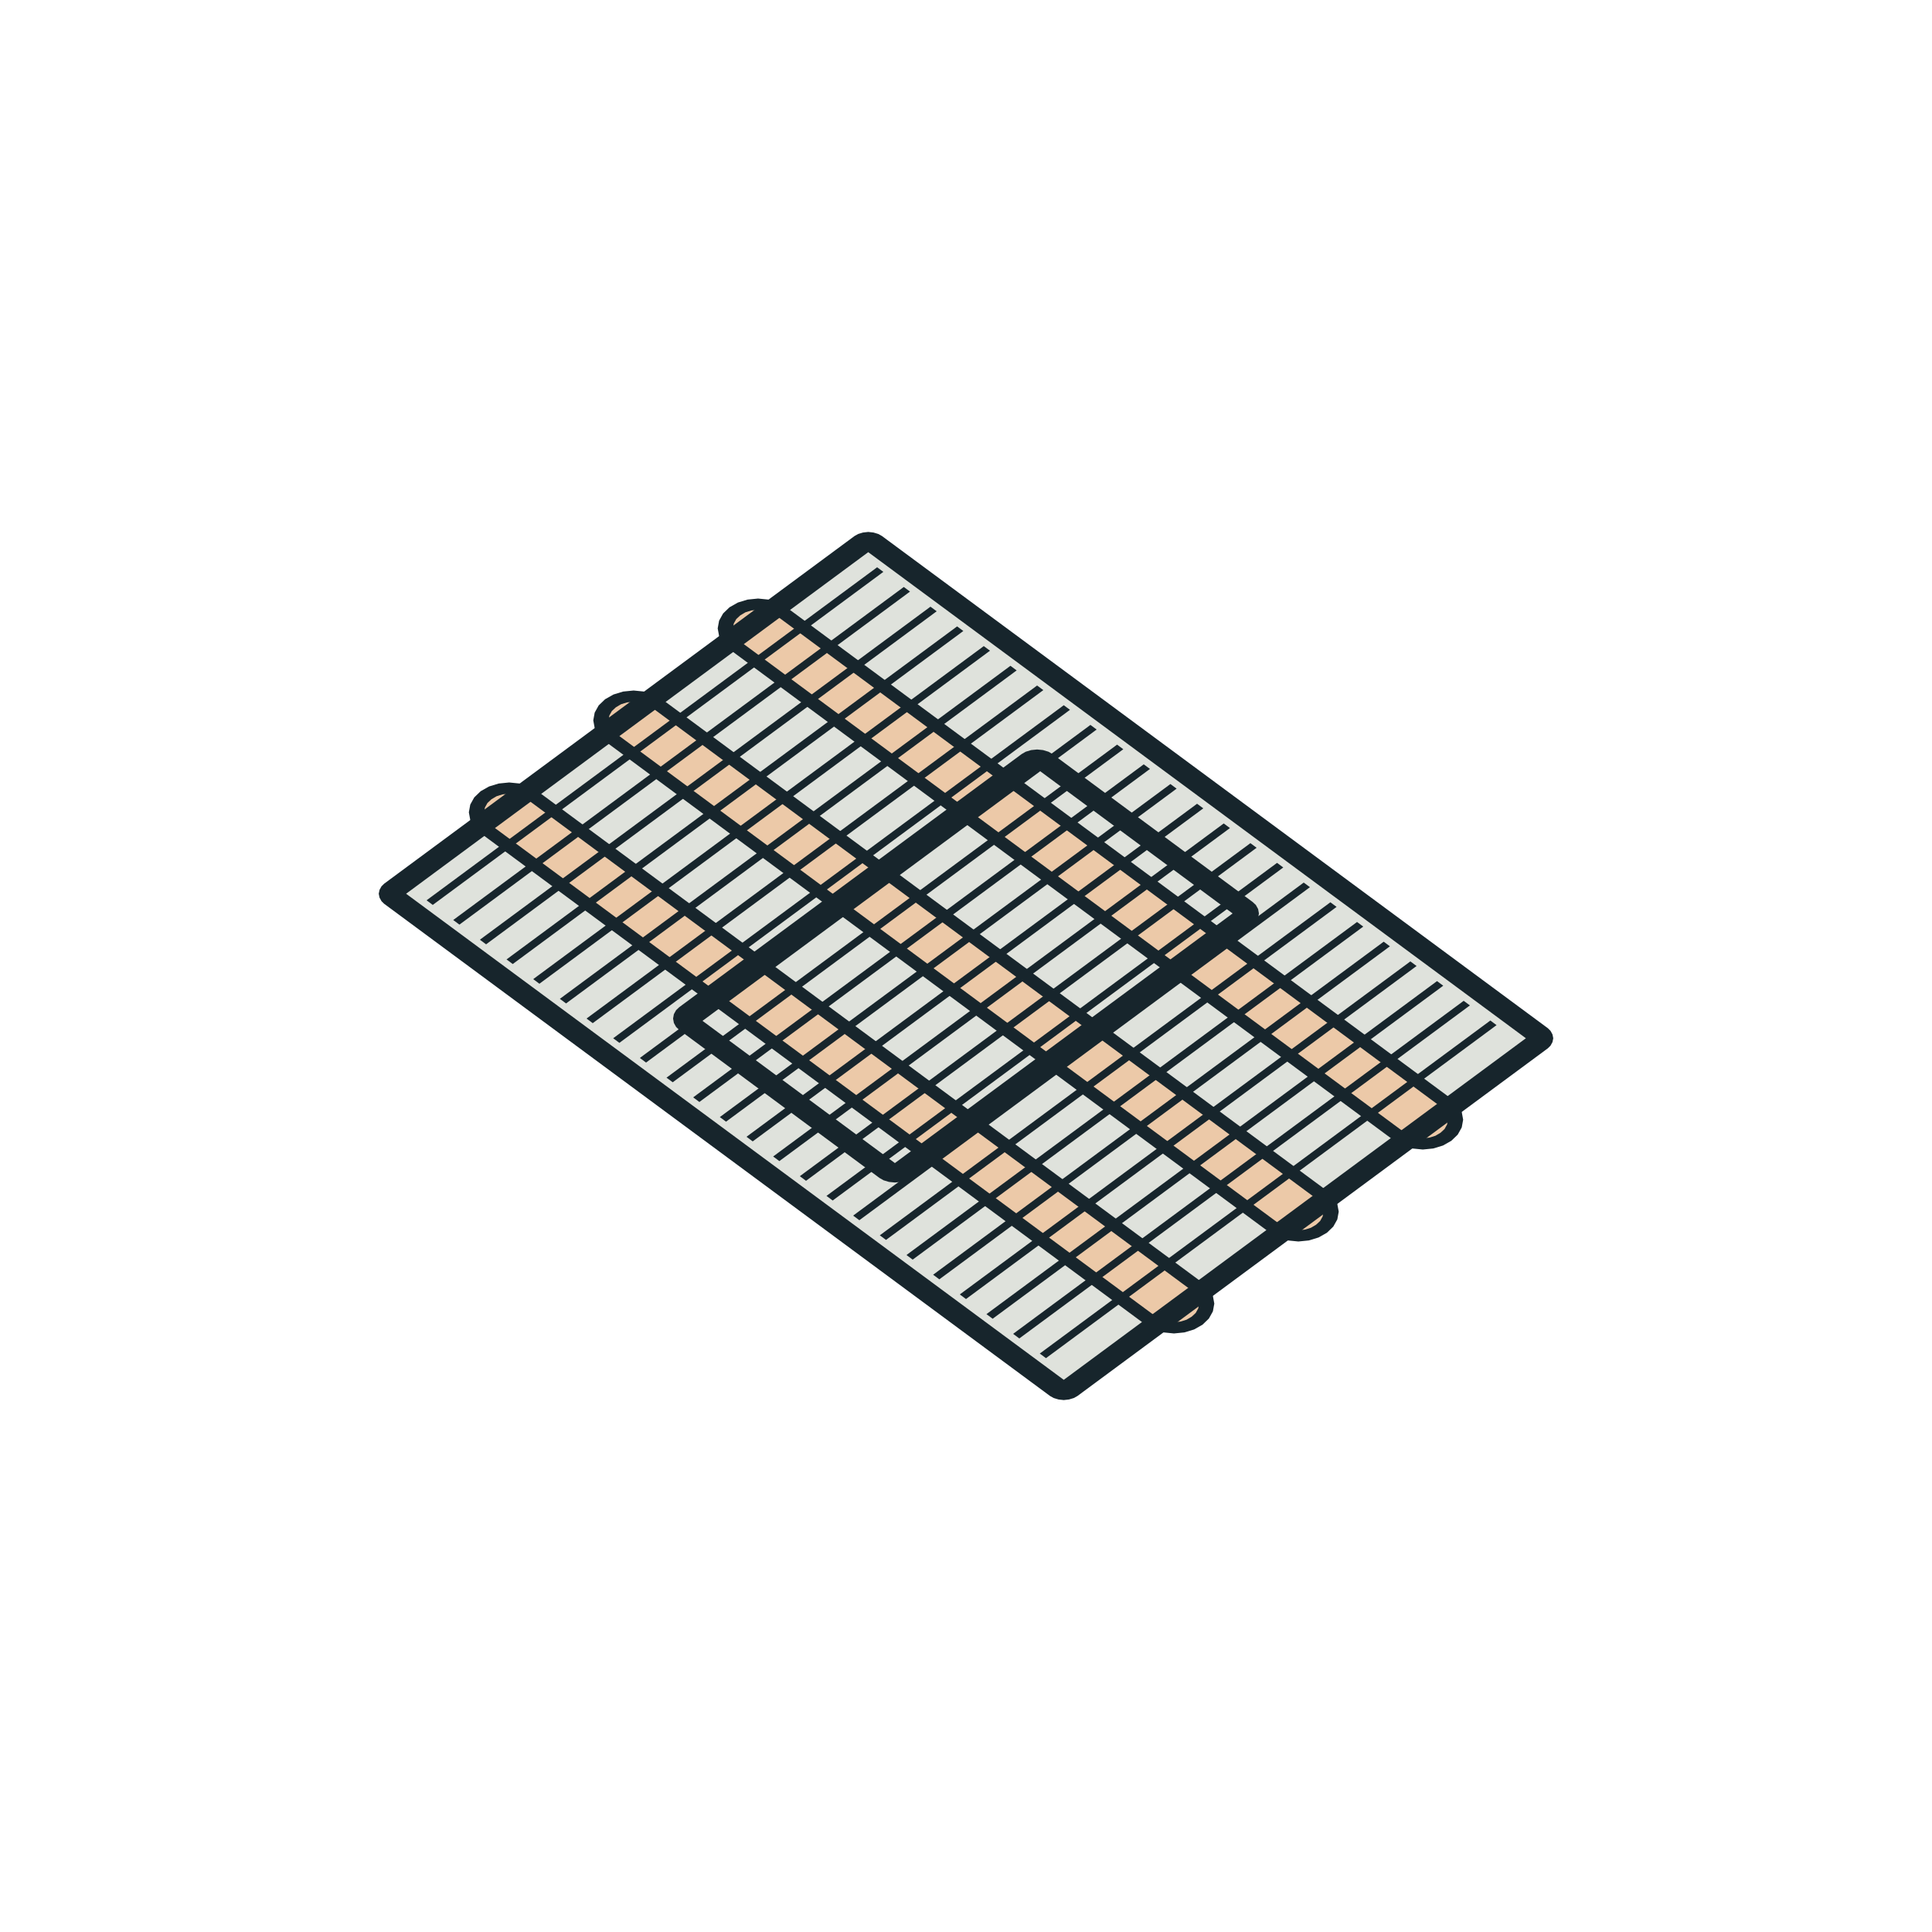
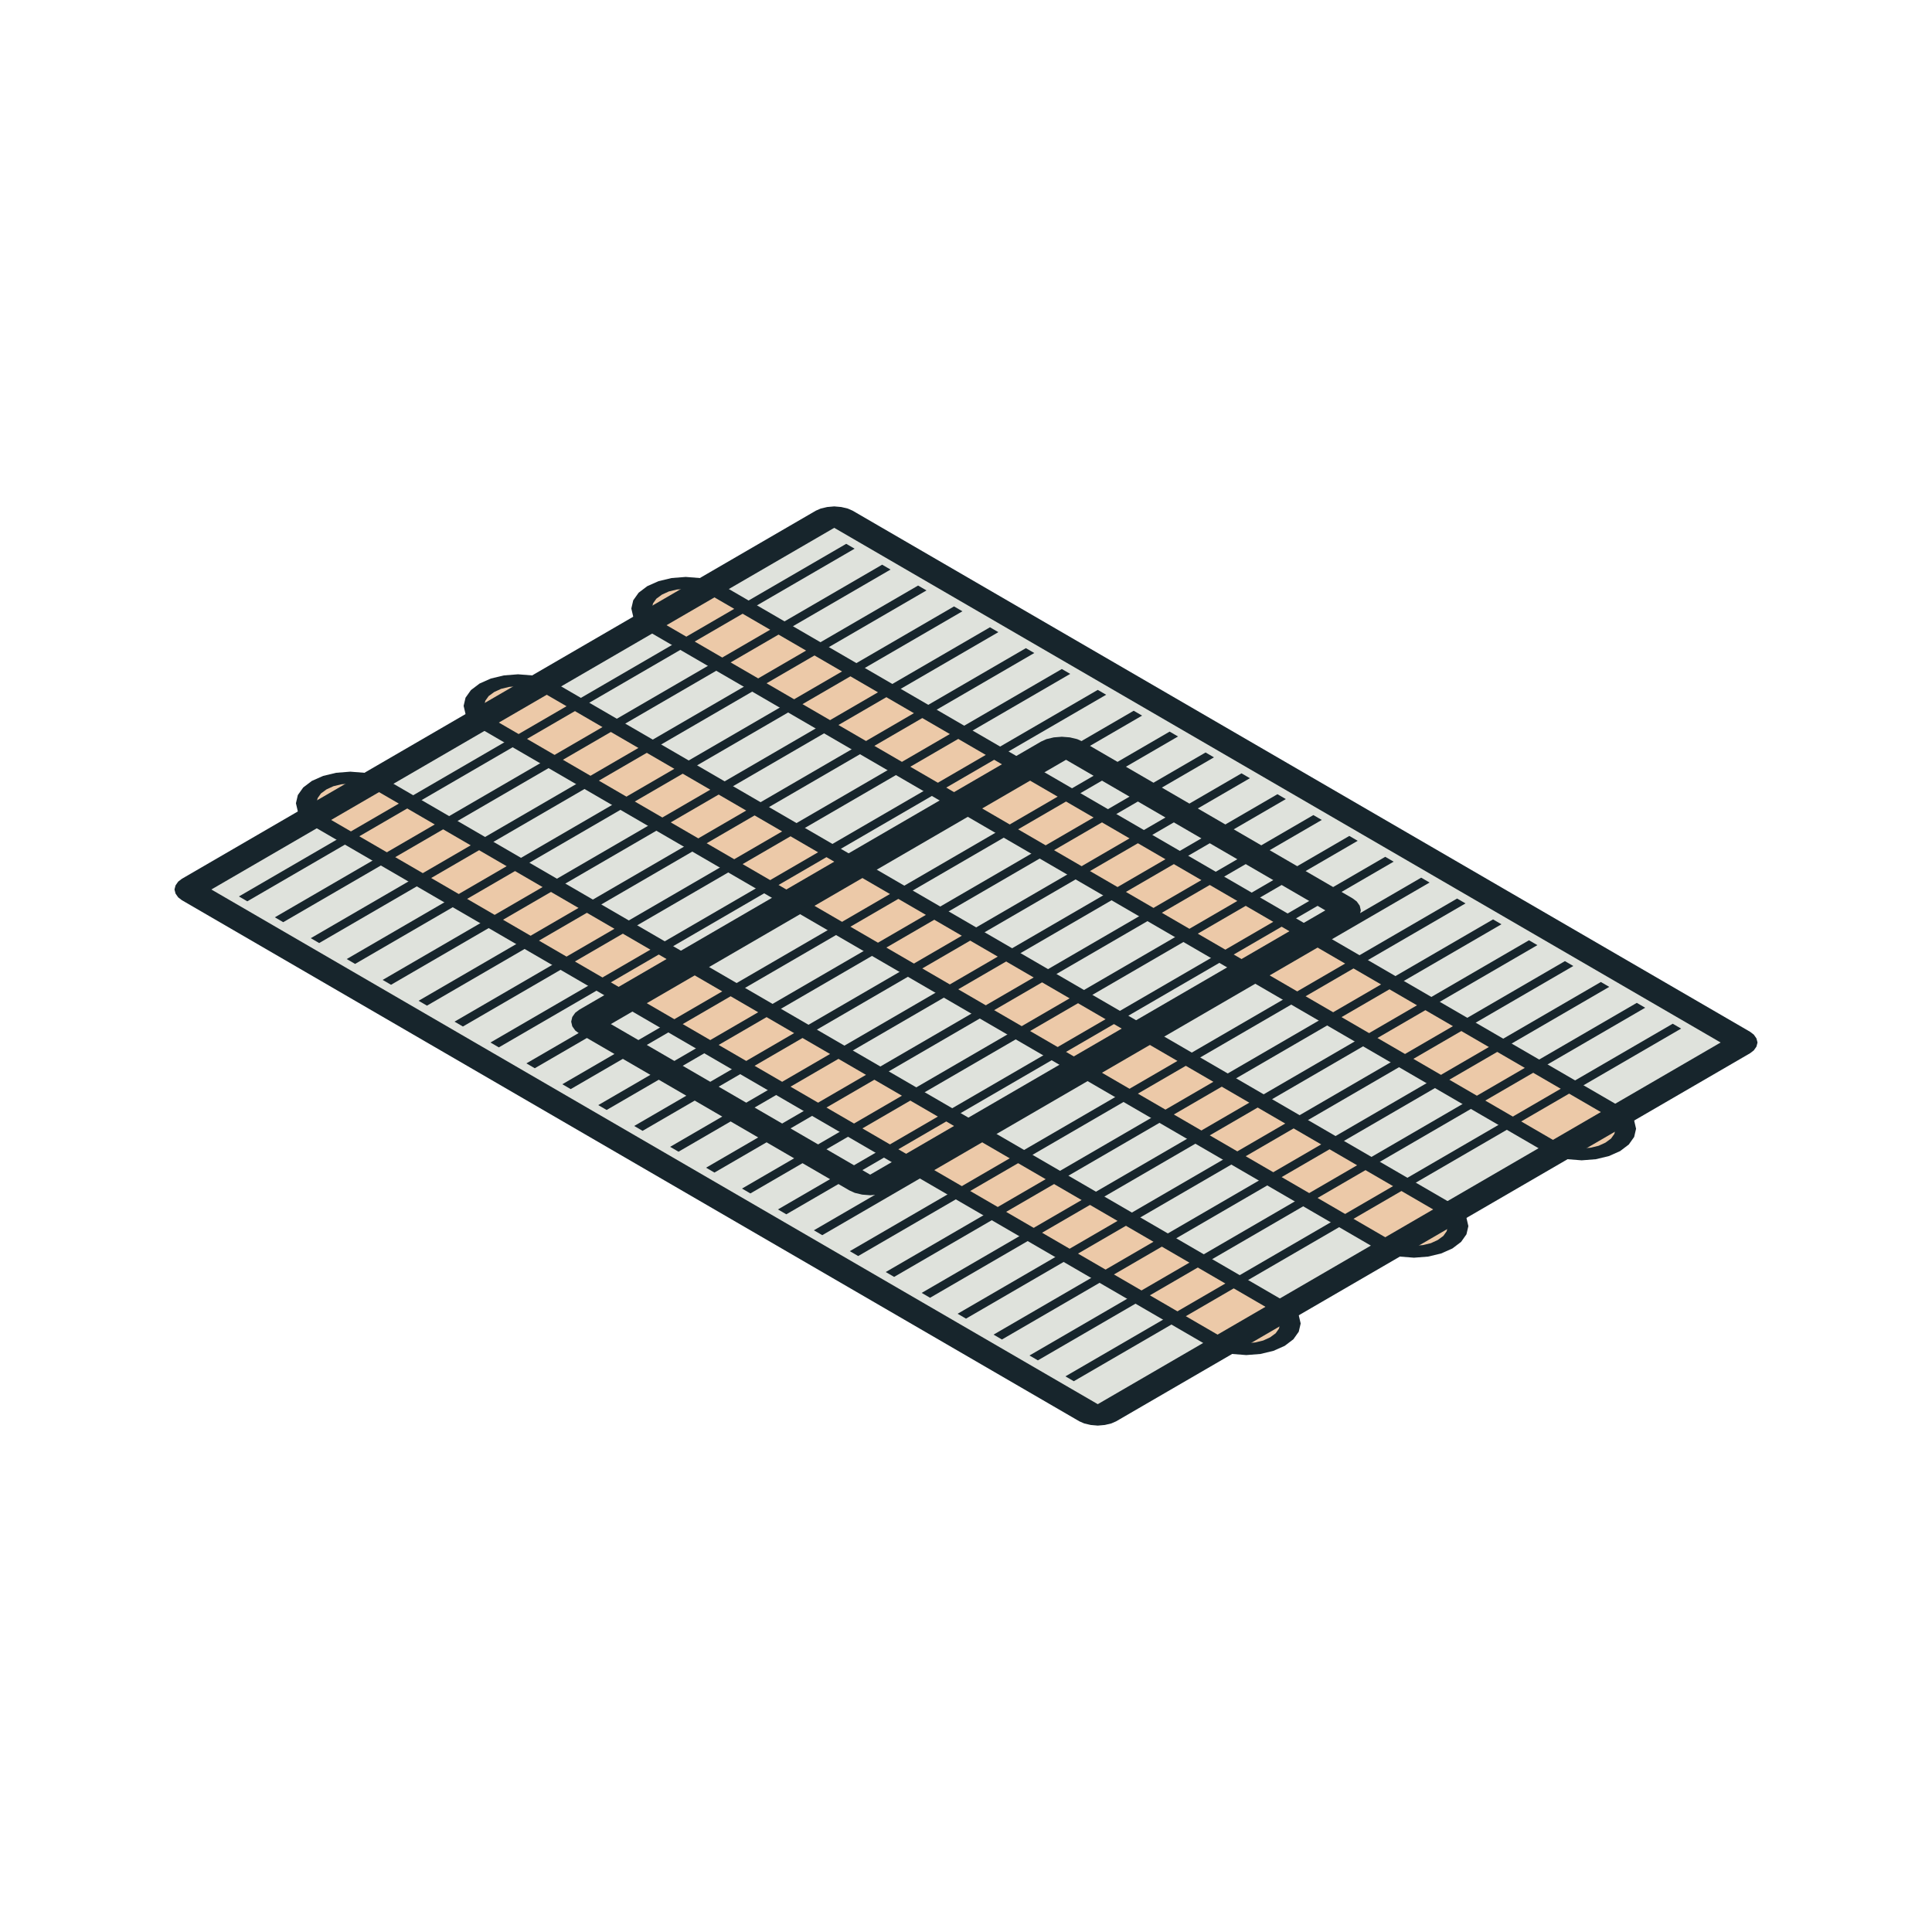
<svg xmlns="http://www.w3.org/2000/svg" viewBox="0 0 1000 1000" role="img" aria-labelledby="title" data-view="isometric" data-source="pcb-patent-art">
-   <g shape-rendering="geometricPrecision" transform="matrix(.46 .34 -.46 .34 500 160)">
+   <g shape-rendering="geometricPrecision" transform="matrix(.62 .36 -.62 .36 500 140)">
    <path d="M874 230 L875.6 230.2 L877 230.8 L878.2 231.8 L879.2 233 L879.8 234.4 L880 236 L880 764 L879.8 765.6 L879.2 767 L878.2 768.2 L877 769.2 L875.6 769.8 L874 770 L126 770 L124.4 769.8 L123 769.2 L121.8 768.2 L120.8 767 L120.2 765.6 L120 764 L120 236 L120.2 234.4 L120.8 233 L121.8 231.8 L123 230.8 L124.4 230.2 L126 230 Z" fill="#dfe2dc" data-role="fill" data-layer="fill" />
    <path d="M874 334 L880.7 334.9 L887 337.5 L892.4 341.6 L896.5 347 L899.1 353.3 L900 360 L900 360 L899.1 366.7 L896.5 373 L892.4 378.4 L887 382.5 L880.7 385.1 L874 386 L126 386 L119.3 385.1 L113 382.5 L107.6 378.4 L103.5 373 L100.9 366.7 L100 360 L100 360 L100.9 353.3 L103.5 347 L107.6 341.6 L113 337.5 L119.3 334.9 L126 334 Z" fill="#ecc9a8" data-role="fill" data-layer="fill" />
    <path d="M874 474 L880.7 474.9 L887 477.5 L892.4 481.6 L896.5 487 L899.1 493.3 L900 500 L900 500 L899.1 506.7 L896.5 513 L892.4 518.4 L887 522.5 L880.7 525.1 L874 526 L126 526 L119.3 525.1 L113 522.5 L107.6 518.4 L103.5 513 L100.9 506.7 L100 500 L100 500 L100.9 493.3 L103.5 487 L107.6 481.6 L113 477.5 L119.3 474.9 L126 474 Z" fill="#ecc9a8" data-role="fill" data-layer="fill" />
    <path d="M874 614 L880.7 614.9 L887 617.5 L892.4 621.6 L896.5 627 L899.1 633.3 L900 640 L900 640 L899.1 646.7 L896.5 653 L892.4 658.4 L887 662.5 L880.7 665.1 L874 666 L126 666 L119.3 665.1 L113 662.5 L107.6 658.4 L103.5 653 L100.9 646.7 L100 640 L100 640 L100.9 633.3 L103.5 627 L107.6 621.6 L113 617.5 L119.3 614.9 L126 614 Z" fill="#ecc9a8" data-role="fill" data-layer="fill" />
    <path d="M874.7 220 L878.2 220.5 L882 222.1 L885.4 224.6 L887.9 228 L889.5 231.8 L890 235.3 L890 764.7 L889.5 768.2 L887.9 772 L885.4 775.4 L882 777.9 L878.2 779.5 L874.7 780 L125.3 780 L121.8 779.5 L118 777.9 L114.6 775.4 L112.1 772 L110.5 768.2 L110 764.7 L110 235.3 L110.5 231.8 L112.1 228 L114.6 224.6 L118 222.1 L121.8 220.5 L125.3 220 Z M126.7 240 L127.1 239.9 L128 239.5 L128.9 238.9 L129.5 238 L129.9 237.1 L130 236.7 L130 763.3 L129.9 762.9 L129.5 762 L128.9 761.1 L128 760.5 L127.1 760.1 L126.7 760 L873.3 760 L872.9 760.1 L872 760.5 L871.1 761.1 L870.5 762 L870.1 762.9 L870 763.3 L870 236.7 L870.1 237.1 L870.5 238 L871.1 238.9 L872 239.5 L872.9 239.9 L873.3 240 Z" fill="#17252c" data-role="body" data-layer="ink" />
    <path d="M153.5 246.5 L153.5 753.5 L146.5 753.5 L146.5 246.5 Z" fill="#17252c" data-role="body" data-layer="ink" />
    <path d="M183.5 246.5 L183.5 753.5 L176.5 753.5 L176.5 246.5 Z" fill="#17252c" data-role="body" data-layer="ink" />
    <path d="M213.5 246.5 L213.5 753.5 L206.5 753.5 L206.5 246.5 Z" fill="#17252c" data-role="body" data-layer="ink" />
    <path d="M243.5 246.5 L243.5 753.5 L236.5 753.5 L236.5 246.5 Z" fill="#17252c" data-role="body" data-layer="ink" />
    <path d="M273.5 246.5 L273.5 753.5 L266.5 753.5 L266.5 246.5 Z" fill="#17252c" data-role="body" data-layer="ink" />
    <path d="M303.5 246.5 L303.5 753.5 L296.5 753.5 L296.5 246.5 Z" fill="#17252c" data-role="body" data-layer="ink" />
    <path d="M333.5 246.5 L333.5 753.5 L326.5 753.5 L326.5 246.5 Z" fill="#17252c" data-role="body" data-layer="ink" />
    <path d="M363.5 246.5 L363.5 753.5 L356.5 753.5 L356.5 246.5 Z" fill="#17252c" data-role="body" data-layer="ink" />
    <path d="M393.5 246.5 L393.5 753.5 L386.5 753.5 L386.5 246.5 Z" fill="#17252c" data-role="body" data-layer="ink" />
    <path d="M423.5 246.5 L423.5 753.5 L416.5 753.5 L416.5 246.5 Z" fill="#17252c" data-role="body" data-layer="ink" />
    <path d="M453.5 246.5 L453.5 753.5 L446.5 753.5 L446.5 246.5 Z" fill="#17252c" data-role="body" data-layer="ink" />
    <path d="M483.5 246.5 L483.5 753.5 L476.5 753.5 L476.5 246.5 Z" fill="#17252c" data-role="body" data-layer="ink" />
    <path d="M513.5 246.5 L513.5 753.5 L506.5 753.5 L506.5 246.5 Z" fill="#17252c" data-role="body" data-layer="ink" />
    <path d="M543.5 246.5 L543.5 753.5 L536.5 753.5 L536.5 246.5 Z" fill="#17252c" data-role="body" data-layer="ink" />
    <path d="M573.5 246.5 L573.5 753.5 L566.5 753.5 L566.5 246.5 Z" fill="#17252c" data-role="body" data-layer="ink" />
    <path d="M603.5 246.5 L603.5 753.5 L596.5 753.5 L596.5 246.5 Z" fill="#17252c" data-role="body" data-layer="ink" />
    <path d="M633.5 246.5 L633.5 753.5 L626.5 753.5 L626.5 246.5 Z" fill="#17252c" data-role="body" data-layer="ink" />
    <path d="M663.5 246.5 L663.5 753.5 L656.5 753.5 L656.5 246.5 Z" fill="#17252c" data-role="body" data-layer="ink" />
    <path d="M693.5 246.5 L693.5 753.5 L686.5 753.5 L686.5 246.5 Z" fill="#17252c" data-role="body" data-layer="ink" />
    <path d="M723.5 246.5 L723.5 753.5 L716.5 753.5 L716.5 246.5 Z" fill="#17252c" data-role="body" data-layer="ink" />
    <path d="M753.5 246.5 L753.5 753.5 L746.5 753.5 L746.5 246.5 Z" fill="#17252c" data-role="body" data-layer="ink" />
    <path d="M783.5 246.5 L783.5 753.5 L776.5 753.5 L776.5 246.5 Z" fill="#17252c" data-role="body" data-layer="ink" />
    <path d="M813.5 246.5 L813.5 753.5 L806.5 753.5 L806.5 246.5 Z" fill="#17252c" data-role="body" data-layer="ink" />
    <path d="M843.5 246.5 L843.5 753.5 L836.5 753.5 L836.5 246.5 Z" fill="#17252c" data-role="body" data-layer="ink" />
    <path d="M874.4 328 L882.3 329 L890 332.2 L896.7 337.3 L901.8 344 L905 351.7 L906.1 360 L905 368.3 L901.8 376 L896.7 382.7 L890 387.8 L882.3 391 L874.4 392 L125.6 392 L117.7 391 L110 387.8 L103.3 382.7 L98.2 376 L95 368.3 L93.9 360 L95 351.7 L98.2 344 L103.3 337.3 L110 332.2 L117.7 329 L125.6 328 Z M126.4 340 L120.8 340.7 L116 342.7 L111.9 345.9 L108.7 350 L106.7 354.8 L106.1 360 L106.7 365.2 L108.7 370 L111.9 374.1 L116 377.3 L120.8 379.3 L126.4 380 L873.6 380 L879.2 379.3 L884 377.3 L888.1 374.1 L891.3 370 L893.3 365.2 L893.9 360 L893.3 354.8 L891.3 350 L888.1 345.9 L884 342.7 L879.2 340.7 L873.6 340 Z" fill="#17252c" data-role="body" data-layer="ink" />
    <path d="M874.4 468 L882.3 469 L890 472.2 L896.7 477.3 L901.8 484 L905 491.7 L906.1 500 L905 508.3 L901.8 516 L896.7 522.7 L890 527.8 L882.3 531 L874.4 532 L125.6 532 L117.7 531 L110 527.8 L103.3 522.7 L98.2 516 L95 508.3 L93.9 500 L95 491.7 L98.2 484 L103.3 477.3 L110 472.2 L117.7 469 L125.6 468 Z M126.4 480 L120.8 480.7 L116 482.7 L111.9 485.9 L108.7 490 L106.7 494.8 L106.1 500 L106.7 505.2 L108.7 510 L111.9 514.1 L116 517.3 L120.8 519.3 L126.4 520 L873.6 520 L879.2 519.3 L884 517.3 L888.1 514.1 L891.3 510 L893.3 505.2 L893.9 500 L893.3 494.8 L891.3 490 L888.1 485.9 L884 482.7 L879.2 480.7 L873.6 480 Z" fill="#17252c" data-role="body" data-layer="ink" />
    <path d="M874.4 608 L882.3 609 L890 612.2 L896.7 617.3 L901.8 624 L905 631.7 L906.1 640 L905 648.3 L901.8 656 L896.7 662.7 L890 667.8 L882.3 671 L874.4 672 L125.6 672 L117.7 671 L110 667.8 L103.3 662.7 L98.2 656 L95 648.3 L93.9 640 L95 631.7 L98.2 624 L103.3 617.3 L110 612.2 L117.7 609 L125.6 608 Z M126.4 620 L120.8 620.7 L116 622.7 L111.9 625.9 L108.7 630 L106.7 634.8 L106.1 640 L106.7 645.2 L108.7 650 L111.9 654.1 L116 657.3 L120.8 659.3 L126.4 660 L873.6 660 L879.2 659.3 L884 657.3 L888.1 654.1 L891.3 650 L893.3 645.2 L893.9 640 L893.3 634.8 L891.3 630 L888.1 625.9 L884 622.7 L879.2 620.7 L873.6 620 Z" fill="#17252c" data-role="body" data-layer="ink" />
    <path d="M612.7 290 L616.7 290.5 L621 292.3 L624.8 295.2 L627.7 299 L629.5 303.3 L630 307.3 L630 692.7 L629.5 696.7 L627.7 701 L624.8 704.8 L621 707.7 L616.7 709.5 L612.7 710 L387.3 710 L383.3 709.5 L379 707.7 L375.2 704.8 L372.3 701 L370.5 696.7 L370 692.7 L370 307.3 L370.5 303.3 L372.3 299 L375.2 295.2 L379 292.3 L383.3 290.5 L387.3 290 Z M388.7 310 L388.5 310 L389 309.8 L389.5 309.5 L389.8 309 L390 308.5 L390 308.7 L390 691.3 L390 691.5 L389.8 691 L389.5 690.5 L389 690.2 L388.5 690 L388.7 690 L611.3 690 L611.5 690 L611 690.2 L610.5 690.5 L610.2 691 L610 691.5 L610 691.3 L610 308.7 L610 308.5 L610.2 309 L610.5 309.5 L611 309.8 L611.5 310 L611.3 310 Z" fill="#17252c" data-role="body" data-layer="ink" />
  </g>
</svg>
